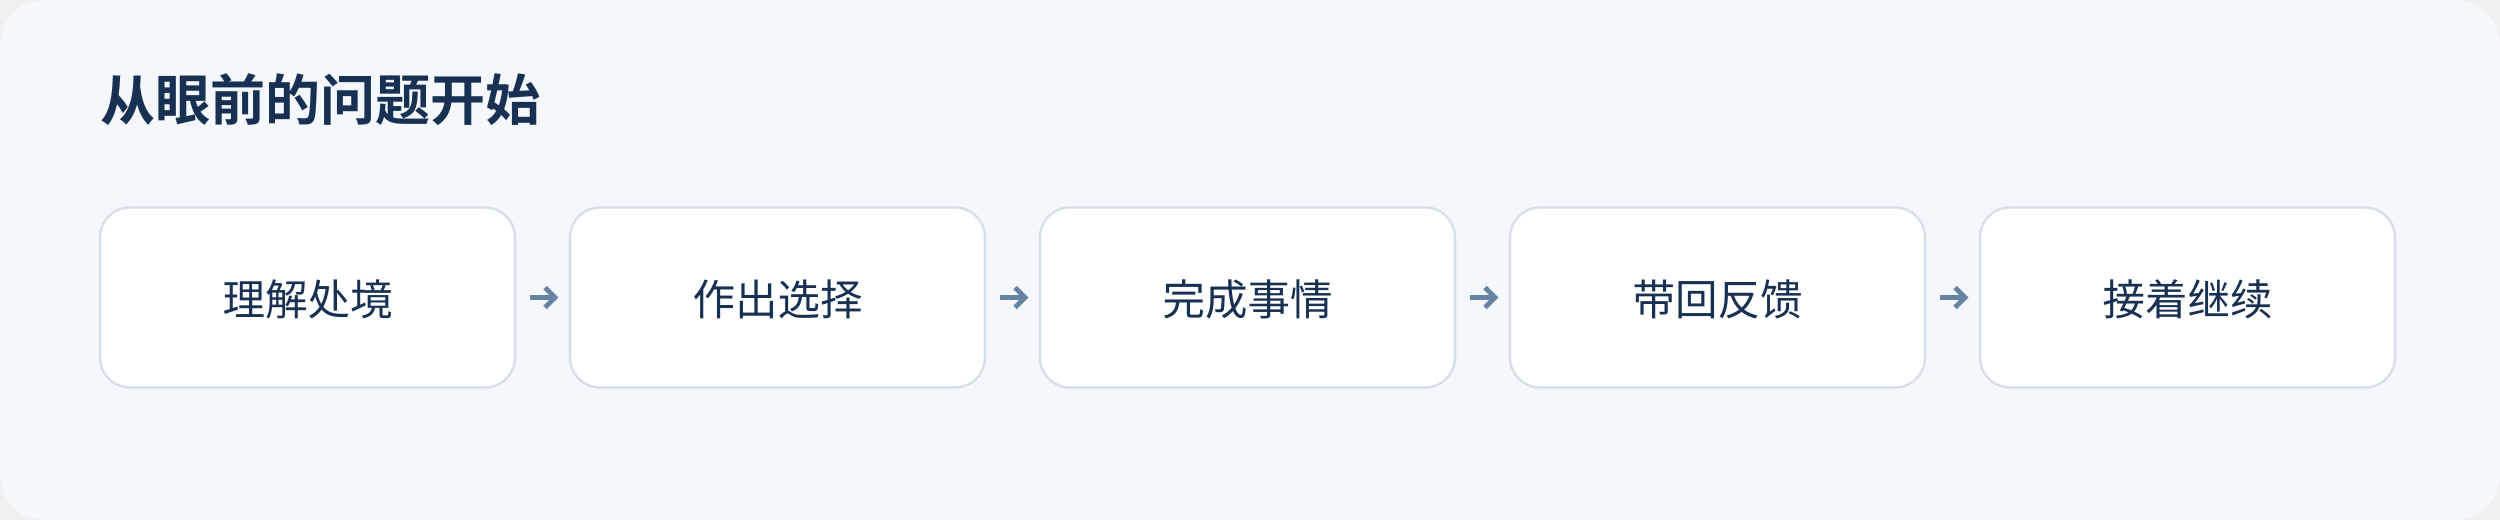
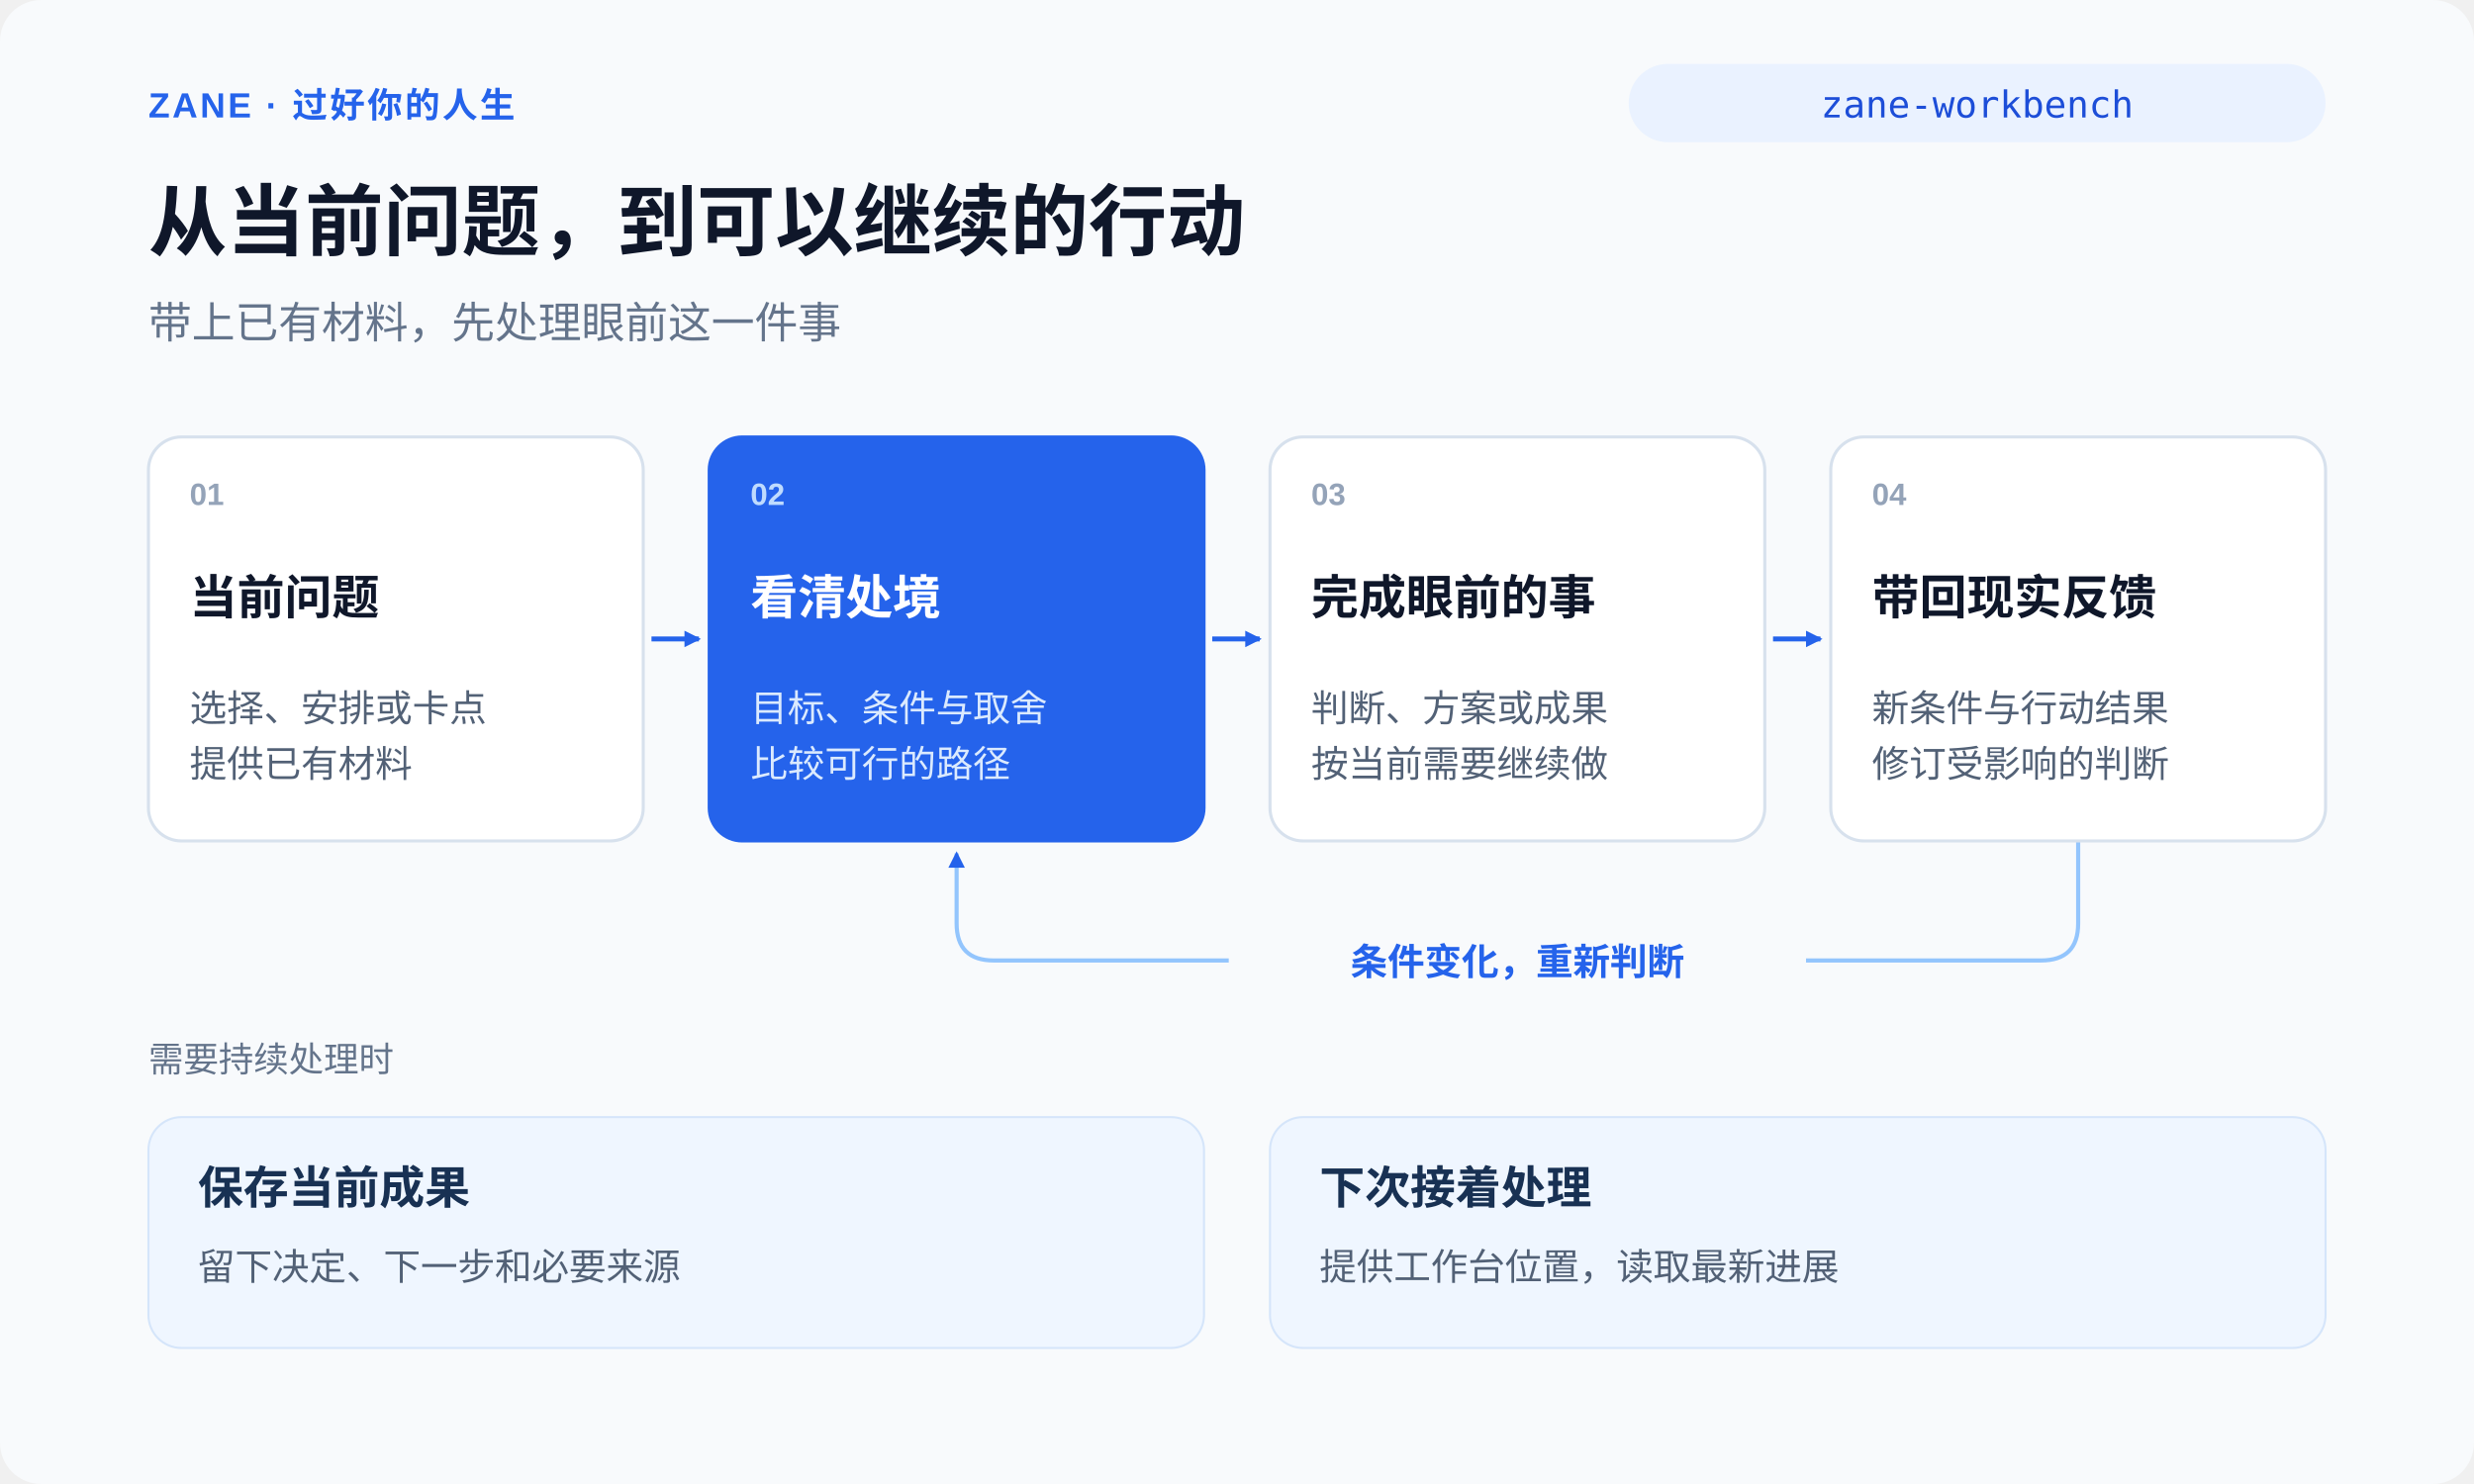
- <svg xmlns="http://www.w3.org/2000/svg" width="1000" height="208" viewBox="0 0 1000 208" role="img" aria-label="从眼前的问题开始">
-   <rect width="1000" height="208" rx="18" fill="#F4F7FB" />
-   <text x="40" y="48" fill="#183153" font-family="system-ui,sans-serif" font-size="22" font-weight="600">从眼前的问题开始</text>
-   <rect x="40" y="83" width="166" height="72" rx="12" fill="white" stroke="#D5DFEB" />
-   <text x="123" y="126" text-anchor="middle" fill="#183153" font-family="system-ui,sans-serif" font-size="17">理解处境</text>
-   <path d="M212 119h10m-4-4 4 4-4 4" stroke="#6783A3" fill="none" stroke-width="2" />
-   <rect x="228" y="83" width="166" height="72" rx="12" fill="white" stroke="#D5DFEB" />
-   <text x="311" y="126" text-anchor="middle" fill="#183153" font-family="system-ui,sans-serif" font-size="17">作出选择</text>
-   <path d="M400 119h10m-4-4 4 4-4 4" stroke="#6783A3" fill="none" stroke-width="2" />
-   <rect x="416" y="83" width="166" height="72" rx="12" fill="white" stroke="#D5DFEB" />
-   <text x="499" y="126" text-anchor="middle" fill="#183153" font-family="system-ui,sans-serif" font-size="17">完成事情</text>
-   <path d="M588 119h10m-4-4 4 4-4 4" stroke="#6783A3" fill="none" stroke-width="2" />
-   <rect x="604" y="83" width="166" height="72" rx="12" fill="white" stroke="#D5DFEB" />
-   <text x="687" y="126" text-anchor="middle" fill="#183153" font-family="system-ui,sans-serif" font-size="17">带回反馈</text>
-   <path d="M776 119h10m-4-4 4 4-4 4" stroke="#6783A3" fill="none" stroke-width="2" />
-   <rect x="792" y="83" width="166" height="72" rx="12" fill="white" stroke="#D5DFEB" />
-   <text x="875" y="126" text-anchor="middle" fill="#183153" font-family="system-ui,sans-serif" font-size="17">接着继续</text>
+ <svg xmlns="http://www.w3.org/2000/svg" viewBox="0 0 1200 720" role="img" aria-labelledby="title desc">
+   <defs>
+     <style>text{font-family:-apple-system,BlinkMacSystemFont,"Segoe UI","PingFang SC","Hiragino Sans GB","Microsoft YaHei",Arial,sans-serif}
+ .brand{font-size:17px;font-weight:700;letter-spacing:1.2px;fill:#2563eb}.entry{font-family:"SFMono-Regular",Consolas,monospace;font-size:18px;fill:#1d4ed8}
+ .title{font-size:38px;font-weight:700;fill:#0f172a}.subtitle{font-size:21px;fill:#64748b}
+ .index{font-size:15px;font-weight:600;fill:#94a3b8}.label{font-size:23px;font-weight:700;fill:#0f172a}.body{font-size:18px;fill:#526176}
+ .strong .index{fill:#bfdbfe}.strong .label{fill:#fff}.strong .body{fill:#dbeafe}
+ .loop{font-size:18px;font-weight:600;fill:#2563eb}.section{font-size:17px;fill:#64748b}.bottom-label{font-size:22px;font-weight:700;fill:#183153}.bottom-body{font-size:18px;fill:#526176}
+ </style>
+     <marker id="arrow" markerWidth="8" markerHeight="8" refX="7" refY="4" orient="auto" markerUnits="userSpaceOnUse">
+       <path d="M0 0 8 4 0 8Z" fill="#2563eb" />
+     </marker>
+   </defs>
+   <rect width="1200" height="720" rx="20" fill="#f8fafc" />
+   <path d="M316 310H339" stroke="#2563eb" stroke-width="2.4" fill="none" marker-end="url(#arrow)" />
+   <path d="M588 310H611" stroke="#2563eb" stroke-width="2.4" fill="none" marker-end="url(#arrow)" />
+   <path d="M860 310H883" stroke="#2563eb" stroke-width="2.4" fill="none" marker-end="url(#arrow)" />
+   <path d="M1008 408V448Q1008 466 990 466H482Q464 466 464 448V414" fill="none" stroke="#93c5fd" stroke-width="2" marker-end="url(#arrow)" />
+   <g class="stage">
+     <rect x="72" y="212" width="240" height="196" rx="16" fill="#fff" stroke="#d7e1ed" stroke-width="1.5" />
+     <text x="92" y="245" class="index">01</text>
+     <text x="92" y="298" class="label">当前问题</text>
+     <text x="92" y="350" class="body">选择、安排或卡点</text>
+     <text x="92" y="377" class="body">提供已有材料</text>
+   </g>
+   <g class="strong">
+     <rect x="344" y="212" width="240" height="196" rx="16" fill="#2563eb" stroke="#2563eb" stroke-width="1.5" />
+     <text x="364" y="245" class="index">02</text>
+     <text x="364" y="298" class="label">看清处境</text>
+     <text x="364" y="350" class="body">目标、条件与取舍</text>
+     <text x="364" y="377" class="body">比较可行的路径</text>
+   </g>
+   <g class="stage">
+     <rect x="616" y="212" width="240" height="196" rx="16" fill="#fff" stroke="#d7e1ed" stroke-width="1.5" />
+     <text x="636" y="245" class="index">03</text>
+     <text x="636" y="298" class="label">完成眼前的事</text>
+     <text x="636" y="350" class="body">判断、方案或成果</text>
+     <text x="636" y="377" class="body">按当前需要继续做</text>
+   </g>
+   <g class="stage">
+     <rect x="888" y="212" width="240" height="196" rx="16" fill="#fff" stroke="#d7e1ed" stroke-width="1.5" />
+     <text x="908" y="245" class="index">04</text>
+     <text x="908" y="298" class="label">带回现实反馈</text>
+     <text x="908" y="350" class="body">新条件与行动结果</text>
+     <text x="908" y="377" class="body">修订受影响的判断</text>
+   </g>
+   <rect x="596" y="451" width="280" height="30" rx="10" fill="#f8fafc" />
+   <text x="736" y="473" class="loop" text-anchor="middle">条件变化，重新判断</text>
+   <text x="72" y="520" class="section">需要持续处理时</text>
+   <rect x="72" y="542" width="512" height="112" rx="16" fill="#eff6ff" stroke="#d5e5fa" />
+   <text x="96" y="584" class="bottom-label">保存当前成果</text>
+   <text x="96" y="621" class="bottom-body">留下决定、下一步和必要来源</text>
+   <rect x="616" y="542" width="512" height="112" rx="16" fill="#eff6ff" stroke="#d5e5fa" />
+   <text x="640" y="584" class="bottom-label">下次接着处理</text>
+   <text x="640" y="621" class="bottom-body">提供工作台位置，读取最新进展</text>
+   <text x="72" y="57" class="brand">ZANE · 过好你的人生</text>
+   <rect x="790" y="31" width="338" height="38" rx="19" fill="#eaf2ff" />
+   <text x="959" y="57" class="entry" text-anchor="middle">zane-workbench</text>
+   <text x="72" y="121" class="title">从当前问题，到可以继续的行动</text>
+   <text x="72" y="164" class="subtitle">带上已有材料，先处理眼前这一件事</text>
</svg>
